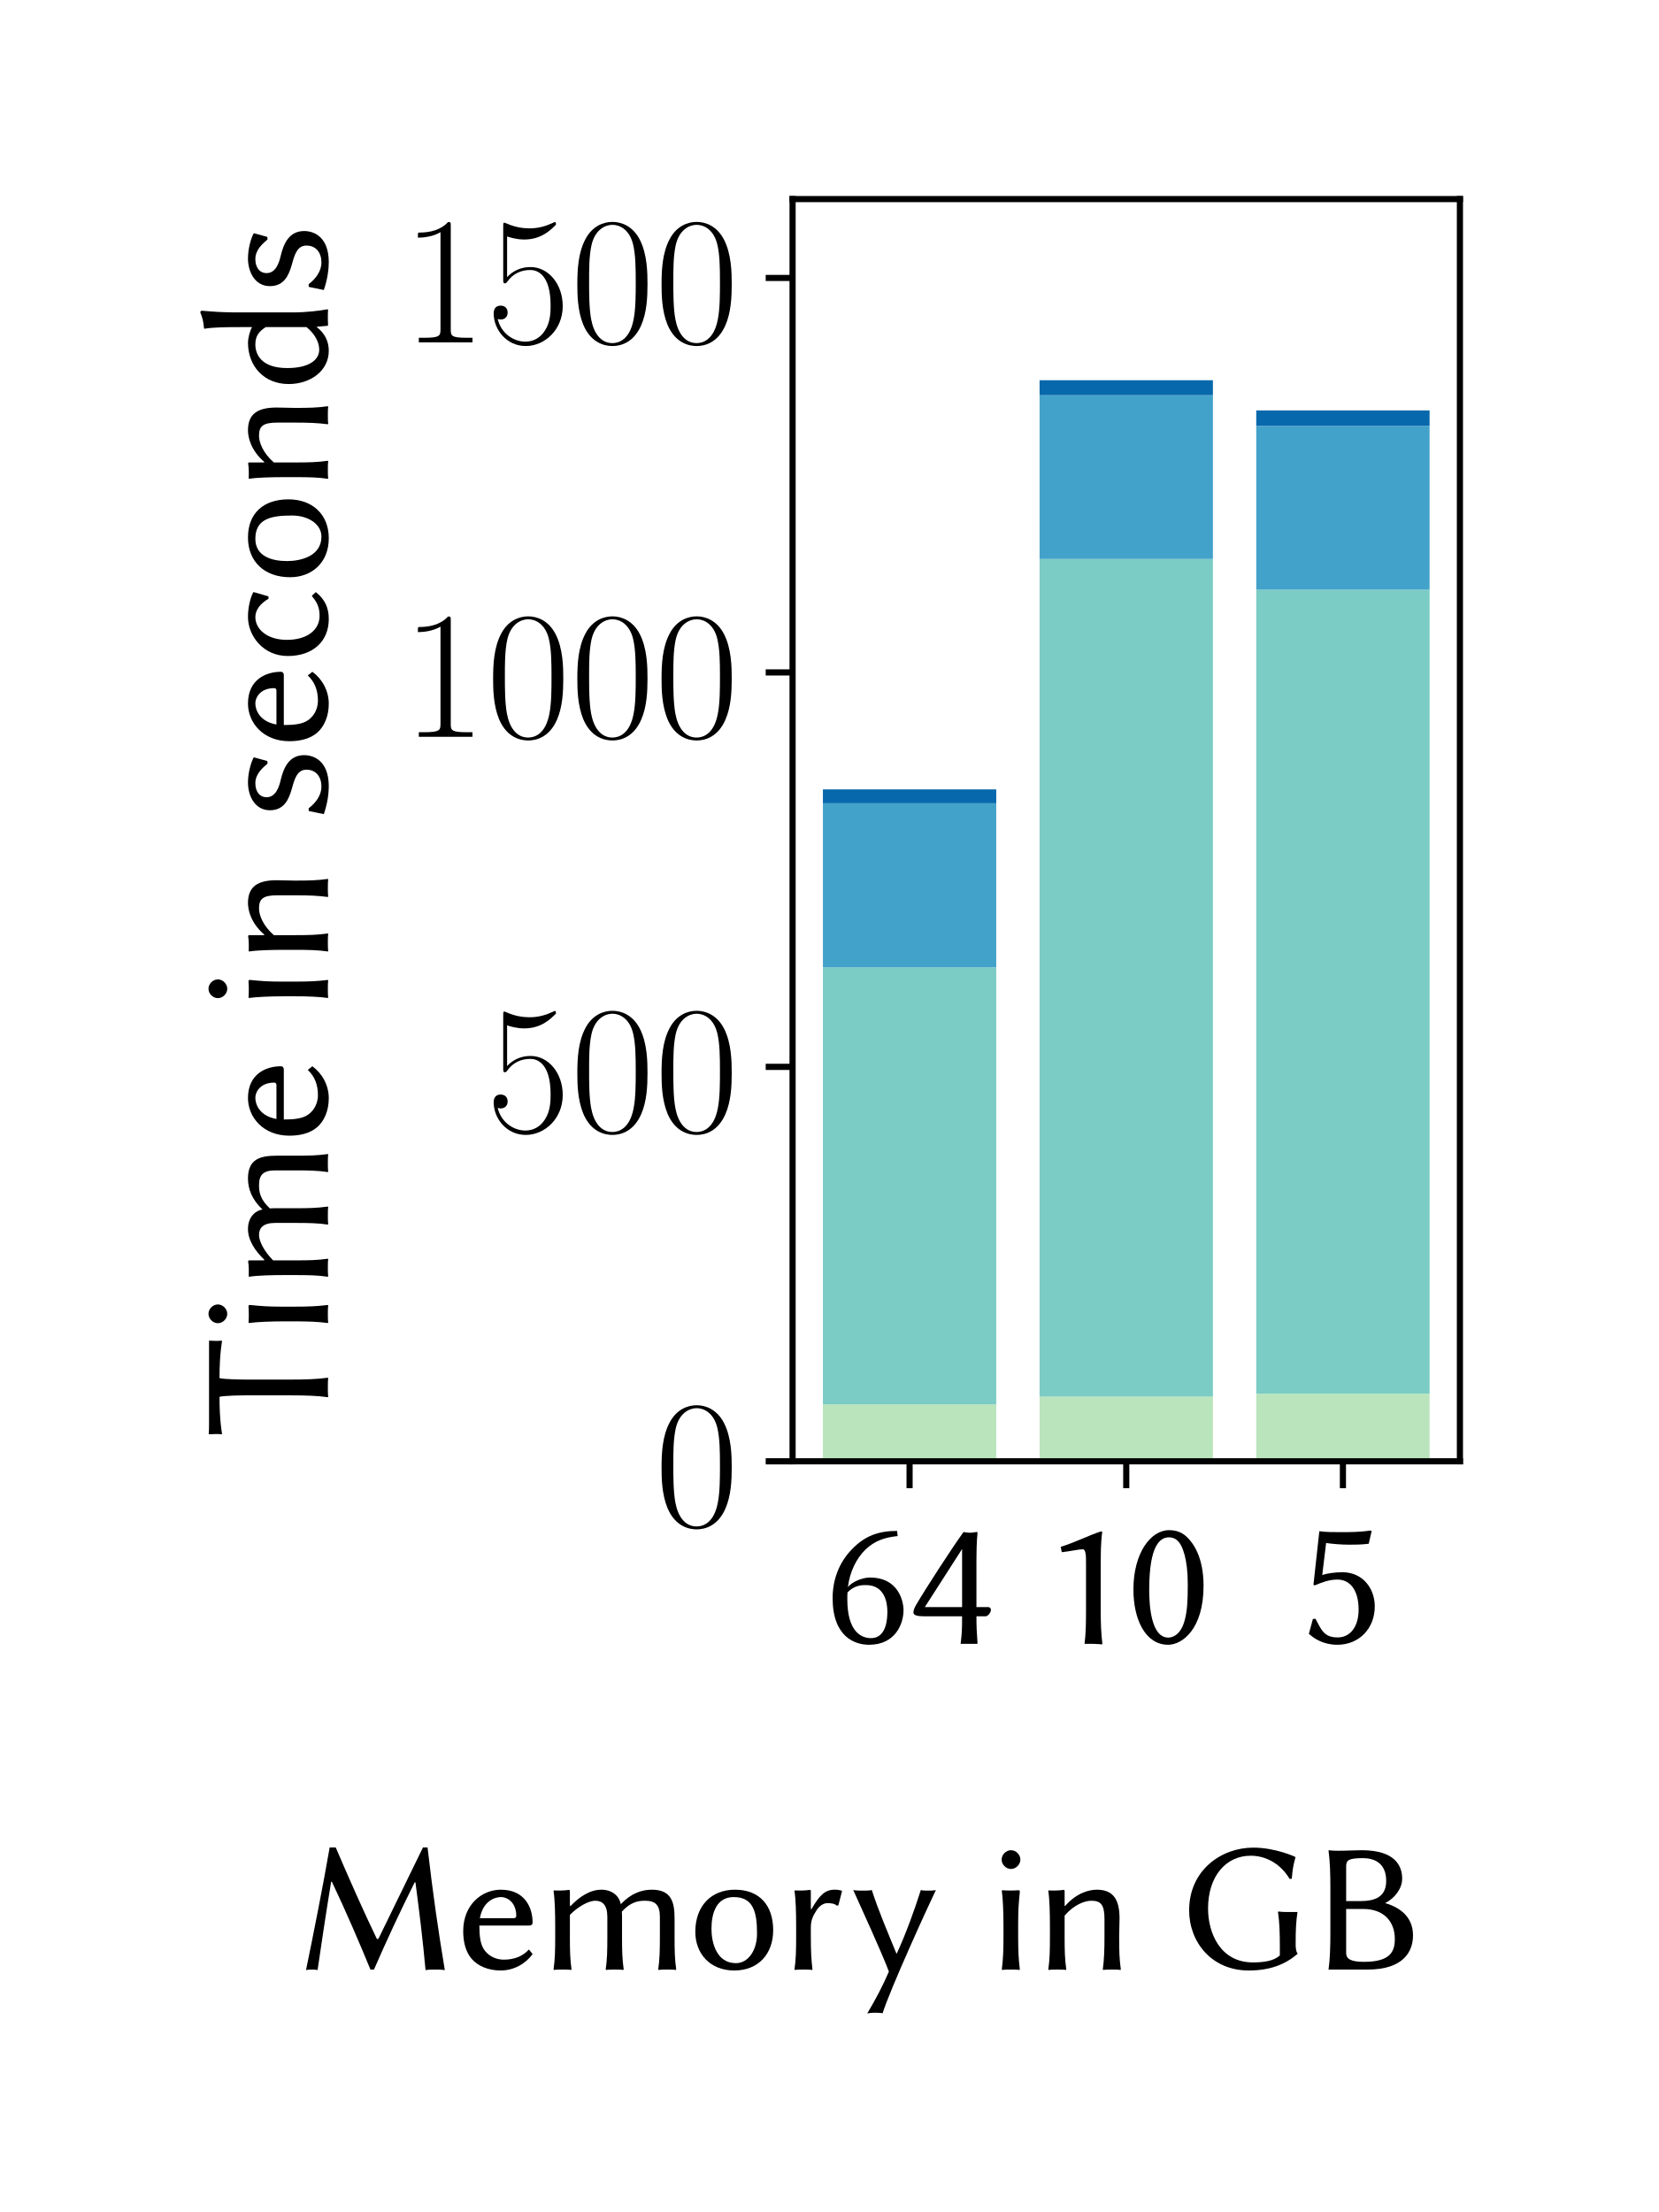
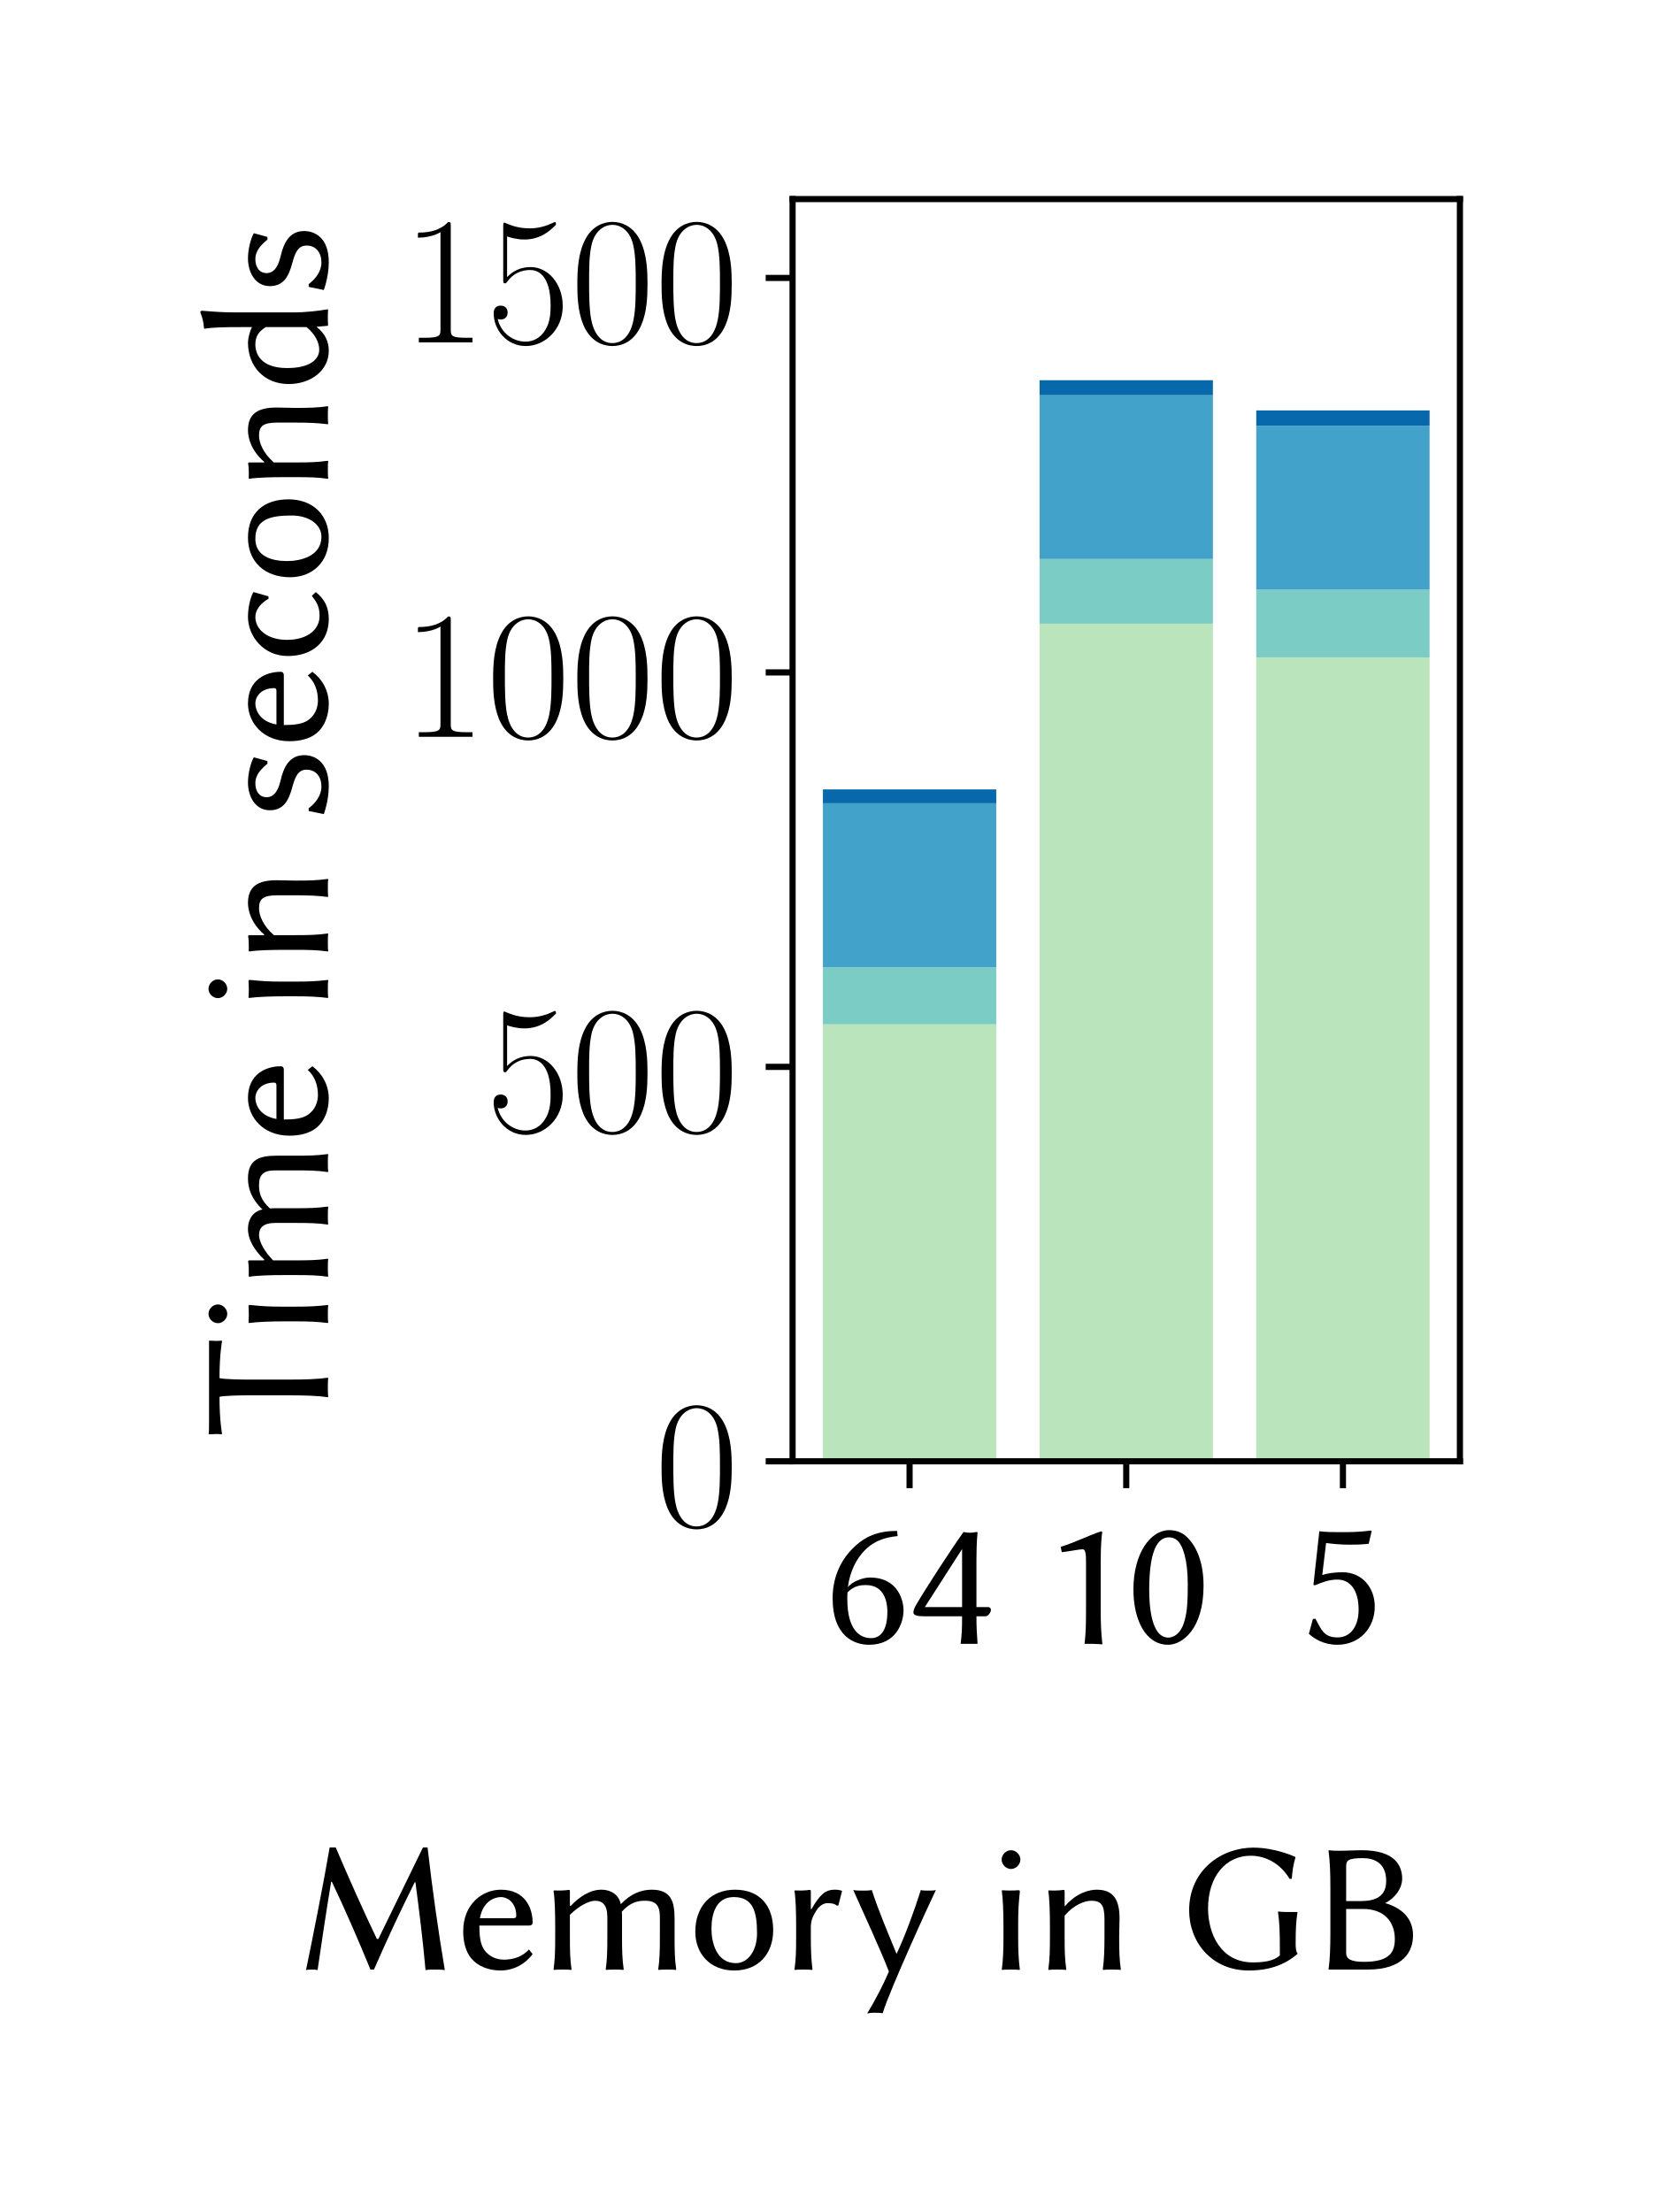
<svg xmlns="http://www.w3.org/2000/svg" xmlns:xlink="http://www.w3.org/1999/xlink" width="216pt" height="288pt" viewBox="0 0 216 288" version="1.1">
  <defs>
    <style type="text/css">*{stroke-linejoin: round; stroke-linecap: butt}</style>
  </defs>
  <g id="figure_1">
    <g id="patch_1">
      <path d="M 0 288  L 216 288  L 216 0  L 0 0  z " style="fill: #ffffff" />
    </g>
    <g id="axes_1">
      <g id="patch_2">
        <path d="M 103.193 190.26  L 190.08 190.26  L 190.08 25.92  L 103.193 25.92  z " style="fill: #ffffff" />
      </g>
      <g id="patch_3">
-         <path d="M 107.142 190.26  L 129.71 190.26  L 129.71 182.845  L 107.142 182.845  z " clip-path="url(#p28babc697b)" style="fill: #bae4bc" />
+         <path d="M 107.142 190.26  L 129.71 190.26  L 129.71 133.366  L 107.142 133.366  z " clip-path="url(#pd56dd0e8a1)" style="fill: #bae4bc" />
      </g>
      <g id="patch_4">
-         <path d="M 135.352 190.26  L 157.92 190.26  L 157.92 181.834  L 135.352 181.834  z " clip-path="url(#p28babc697b)" style="fill: #bae4bc" />
+         <path d="M 135.352 190.26  L 157.92 190.26  L 157.92 81.204  L 135.352 81.204  z " clip-path="url(#pd56dd0e8a1)" style="fill: #bae4bc" />
      </g>
      <g id="patch_5">
-         <path d="M 163.562 190.26  L 186.131 190.26  L 186.131 181.452  L 163.562 181.452  z " clip-path="url(#p28babc697b)" style="fill: #bae4bc" />
+         <path d="M 163.562 190.26  L 186.131 190.26  L 186.131 85.59  L 163.562 85.59  z " clip-path="url(#pd56dd0e8a1)" style="fill: #bae4bc" />
      </g>
      <g id="patch_6">
-         <path d="M 107.142 182.845  L 129.71 182.845  L 129.71 125.95  L 107.142 125.95  z " clip-path="url(#p28babc697b)" style="fill: #7bccc4" />
+         <path d="M 107.142 133.366  L 129.71 133.366  L 129.71 125.95  L 107.142 125.95  z " clip-path="url(#pd56dd0e8a1)" style="fill: #7bccc4" />
      </g>
      <g id="patch_7">
-         <path d="M 135.352 181.834  L 157.92 181.834  L 157.92 72.778  L 135.352 72.778  z " clip-path="url(#p28babc697b)" style="fill: #7bccc4" />
+         <path d="M 135.352 81.204  L 157.92 81.204  L 157.92 72.778  L 135.352 72.778  z " clip-path="url(#pd56dd0e8a1)" style="fill: #7bccc4" />
      </g>
      <g id="patch_8">
-         <path d="M 163.562 181.452  L 186.131 181.452  L 186.131 76.781  L 163.562 76.781  z " clip-path="url(#p28babc697b)" style="fill: #7bccc4" />
+         <path d="M 163.562 85.59  L 186.131 85.59  L 186.131 76.781  L 163.562 76.781  z " clip-path="url(#pd56dd0e8a1)" style="fill: #7bccc4" />
      </g>
      <g id="patch_9">
-         <path d="M 107.142 125.95  L 129.71 125.95  L 129.71 104.584  L 107.142 104.584  z " clip-path="url(#p28babc697b)" style="fill: #43a2ca" />
+         <path d="M 107.142 125.95  L 129.71 125.95  L 129.71 104.584  L 107.142 104.584  z " clip-path="url(#pd56dd0e8a1)" style="fill: #43a2ca" />
      </g>
      <g id="patch_10">
-         <path d="M 135.352 72.778  L 157.92 72.778  L 157.92 51.455  L 135.352 51.455  z " clip-path="url(#p28babc697b)" style="fill: #43a2ca" />
+         <path d="M 135.352 72.778  L 157.92 72.778  L 157.92 51.455  L 135.352 51.455  z " clip-path="url(#pd56dd0e8a1)" style="fill: #43a2ca" />
      </g>
      <g id="patch_11">
-         <path d="M 163.562 76.781  L 186.131 76.781  L 186.131 55.45  L 163.562 55.45  z " clip-path="url(#p28babc697b)" style="fill: #43a2ca" />
+         <path d="M 163.562 76.781  L 186.131 76.781  L 186.131 55.45  L 163.562 55.45  z " clip-path="url(#pd56dd0e8a1)" style="fill: #43a2ca" />
      </g>
      <g id="patch_12">
-         <path d="M 107.142 104.584  L 129.71 104.584  L 129.71 102.779  L 107.142 102.779  z " clip-path="url(#p28babc697b)" style="fill: #0868ac" />
+         <path d="M 107.142 104.584  L 129.71 104.584  L 129.71 102.779  L 107.142 102.779  z " clip-path="url(#pd56dd0e8a1)" style="fill: #0868ac" />
      </g>
      <g id="patch_13">
-         <path d="M 135.352 51.455  L 157.92 51.455  L 157.92 49.505  L 135.352 49.505  z " clip-path="url(#p28babc697b)" style="fill: #0868ac" />
+         <path d="M 135.352 51.455  L 157.92 51.455  L 157.92 49.505  L 135.352 49.505  z " clip-path="url(#pd56dd0e8a1)" style="fill: #0868ac" />
      </g>
      <g id="patch_14">
-         <path d="M 163.562 55.45  L 186.131 55.45  L 186.131 53.435  L 163.562 53.435  z " clip-path="url(#p28babc697b)" style="fill: #0868ac" />
+         <path d="M 163.562 55.45  L 186.131 55.45  L 186.131 53.435  L 163.562 53.435  z " clip-path="url(#pd56dd0e8a1)" style="fill: #0868ac" />
      </g>
      <g id="matplotlib.axis_1">
        <g id="xtick_1">
          <g id="line2d_1">
            <defs>
-               <path id="m7e890f69b9" d="M 0 0  L 0 3.5  " style="stroke: #000000; stroke-width: 0.8" />
-             </defs>
-             <g>
-               <use xlink:href="#m7e890f69b9" x="118.426" y="190.26" style="stroke: #000000; stroke-width: 0.8" />
+               <path id="md08f8c7ed3" d="M 0 0  L 0 3.5  " style="stroke: #000000; stroke-width: 0.8" />
+             </defs>
+             <g>
+               <use xlink:href="#md08f8c7ed3" x="118.426" y="190.26" style="stroke: #000000; stroke-width: 0.8" />
            </g>
          </g>
          <g id="text_1">
            <g transform="translate(107.308 214.0272) scale(0.24 -0.24)">
              <defs>
                <path id="LinBiolinumT-36" d="M 813 1794  C 1062 2048 1318 2048 1459 2048  C 2106 2048 2202 1438 2202 1127  C 2202 428 1939 199 1632 199  C 1293 199 806 423 806 1557  C 806 1621 806 1729 813 1794  z M 2560 3756  L 2541 3936  C 1882 3936 1414 3756 979 3309  C 512 2838 294 2224 294 1597  C 294 240 1069 -32 1562 -32  C 2496 -32 2765 715 2765 1174  C 2765 1481 2592 2311 1594 2311  C 1338 2311 979 2170 826 1978  C 896 2524 1126 2979 1434 3281  C 1760 3596 2118 3711 2560 3756  z " transform="scale(0.015625)" />
                <path id="LinBiolinumT-34" d="M 1830 960  C 1830 460 1818 331 1779 0  L 1786 0  C 1786 0 1984 0 2086 0  C 2189 0 2298 0 2355 0  C 2362 0 2368 13 2368 19  C 2342 388 2330 591 2330 960  L 2650 960  C 2739 960 2835 1108 2835 1178  C 2835 1236 2803 1281 2739 1281  L 2330 1281  L 2330 2918  C 2330 3131 2336 3575 2368 3872  C 2368 3885 2362 3898 2355 3898  C 2298 3898 2202 3872 2106 3872  C 2003 3872 1888 3898 1888 3898  C 1888 3898 1862 3879 1862 3872  C 1472 3331 550 1913 218 1341  C 154 1224 134 1154 134 1089  C 134 992 282 960 512 960  L 1830 960  z M 1830 3305  L 1830 1281  L 531 1281  L 1830 3305  z " transform="scale(0.015625)" />
              </defs>
              <use xlink:href="#LinBiolinumT-36" transform="scale(0.996264)" />
              <use xlink:href="#LinBiolinumT-34" transform="translate(46.32629 0) scale(0.996264)" />
            </g>
          </g>
        </g>
        <g id="xtick_2">
          <g id="line2d_2">
            <g>
-               <use xlink:href="#m7e890f69b9" x="146.636" y="190.26" style="stroke: #000000; stroke-width: 0.8" />
+               <use xlink:href="#md08f8c7ed3" x="146.636" y="190.26" style="stroke: #000000; stroke-width: 0.8" />
            </g>
          </g>
          <g id="text_2">
            <g transform="translate(135.5181 214.0272) scale(0.24 -0.24)">
              <defs>
                <path id="LinBiolinumT-31" d="M 2086 1214  L 2086 2845  C 2086 3539 2125 3796 2138 3886  C 2138 3918 2118 3918 2093 3918  C 1677 3784 1190 3534 691 3380  L 730 3194  C 1018 3226 1331 3296 1459 3296  C 1574 3296 1574 3040 1574 2808  L 1574 1214  C 1574 713 1568 367 1523 0  L 1530 0  C 1530 0 1709 0 1824 0  C 1952 0 2131 -19 2131 -19  L 2144 0  C 2099 386 2086 707 2086 1214  z " transform="scale(0.015625)" />
                <path id="LinBiolinumT-30" d="M 1491 3712  C 1600 3712 1702 3674 1773 3609  C 1971 3442 2144 2939 2144 2075  C 2144 1482 2125 1147 2035 817  C 1894 282 1581 218 1466 218  C 870 218 800 1321 800 1882  C 800 3474 1197 3712 1491 3712  z M 1459 -32  C 1952 -32 2694 515 2694 2023  C 2694 3028 2330 3524 2099 3737  C 1926 3898 1722 3962 1491 3962  C 851 3962 250 3163 250 1895  C 250 851 666 -32 1459 -32  z " transform="scale(0.015625)" />
              </defs>
              <use xlink:href="#LinBiolinumT-31" transform="scale(0.996264)" />
              <use xlink:href="#LinBiolinumT-30" transform="translate(46.32629 0) scale(0.996264)" />
            </g>
          </g>
        </g>
        <g id="xtick_3">
          <g id="line2d_3">
            <g>
-               <use xlink:href="#m7e890f69b9" x="174.847" y="190.26" style="stroke: #000000; stroke-width: 0.8" />
+               <use xlink:href="#md08f8c7ed3" x="174.847" y="190.26" style="stroke: #000000; stroke-width: 0.8" />
            </g>
          </g>
          <g id="text_3">
            <g transform="translate(169.2874 214.0272) scale(0.24 -0.24)">
              <defs>
                <path id="LinBiolinumT-35" d="M 1293 -32  C 2054 -32 2598 538 2598 1303  C 2598 1932 2182 2496 1466 2496  C 1203 2496 909 2451 768 2400  L 902 3514  C 1139 3482 1414 3456 1715 3456  C 1907 3456 2125 3456 2387 3488  L 2490 3931  L 2445 3950  C 2080 3893 1734 3893 1395 3893  C 1158 3893 883 3893 666 3925  L 461 2057  L 506 2038  C 762 2142 998 2240 1299 2240  C 1715 2240 2035 1901 2035 1193  C 2035 595 1741 224 1306 224  C 826 224 742 484 531 874  L 442 867  L 301 348  L 326 329  C 486 187 806 -32 1293 -32  z " transform="scale(0.015625)" />
              </defs>
              <use xlink:href="#LinBiolinumT-35" transform="scale(0.996264)" />
            </g>
          </g>
        </g>
        <g id="text_4">
          <g transform="translate(38.30947 256.4372) scale(0.24 -0.24)">
            <defs>
              <path id="LinBiolinumT-4d" d="M 1235 4256  C 1011 2957 659 1183 410 -19  C 480 0 544 0 621 0  C 691 0 742 0 813 -19  C 909 655 1126 2089 1286 3060  L 1312 3060  C 1798 2038 2246 996 2656 0  L 2778 0  C 3238 1054 3693 2032 4198 3041  L 4224 3041  C 4358 2025 4480 1047 4576 -19  C 4672 0 4794 0 4890 0  C 4986 0 5152 0 5248 -19  C 5018 1356 4826 2693 4646 4256  L 4486 4256  L 2931 1067  L 2880 1067  C 2374 2122 1920 3150 1446 4256  L 1235 4256  z " transform="scale(0.015625)" />
              <path id="LinBiolinumT-65" d="M 800 1792  C 909 2399 1331 2527 1530 2527  C 1786 2527 2067 2311 2067 1874  C 2067 1821 2042 1792 1978 1792  L 800 1792  z M 2509 700  C 2285 456 1984 346 1632 346  C 1414 346 1114 431 934 715  C 819 895 781 1160 781 1535  L 2522 1535  C 2592 1535 2637 1572 2637 1638  C 2637 2147 2374 2784 1530 2784  C 870 2784 218 2263 218 1341  C 218 984 294 633 506 382  C 723 124 1094 -32 1523 -32  C 1984 -32 2394 205 2637 540  L 2509 700  z " transform="scale(0.015625)" />
              <path id="LinBiolinumT-6d" d="M 1037 2231  L 1037 2717  C 1037 2765 1030 2778 998 2778  C 858 2752 627 2752 480 2759  L 467 2739  C 512 2466 525 1981 525 1503  L 525 1152  C 525 675 518 350 467 6  L 480 -13  C 557 0 704 0 781 0  C 858 0 1005 0 1082 -13  L 1094 6  C 1043 366 1037 662 1037 1142  L 1037 1907  C 1338 2209 1696 2399 1920 2399  C 2163 2399 2342 2260 2342 1837  L 2342 1142  C 2342 668 2336 347 2285 6  L 2298 -13  C 2374 0 2522 0 2598 0  C 2675 0 2822 0 2899 -13  L 2912 6  C 2861 366 2854 662 2854 1142  L 2854 1780  C 2854 1868 2854 1944 2848 2020  C 3155 2355 3411 2399 3661 2399  C 4006 2399 4173 2260 4173 1837  L 4173 1142  C 4173 668 4166 347 4115 6  L 4128 -13  C 4205 0 4352 0 4429 0  C 4506 0 4653 0 4730 -13  L 4742 6  C 4691 367 4685 664 4685 1144  L 4685 1778  C 4685 2341 4582 2784 3891 2784  C 3546 2784 3174 2662 2810 2279  C 2752 2586 2490 2784 2131 2784  C 1734 2784 1357 2529 1056 2210  L 1037 2231  z " transform="scale(0.015625)" />
              <path id="LinBiolinumT-6f" d="M 243 1316  C 243 563 749 -32 1600 -32  C 2445 -32 2957 551 2957 1373  C 2957 2226 2490 2784 1626 2784  C 787 2784 243 2207 243 1316  z M 1581 2527  C 2259 2527 2394 2015 2394 1260  C 2394 668 2086 224 1658 224  C 979 224 806 942 806 1423  C 806 1966 979 2527 1581 2527  z " transform="scale(0.015625)" />
              <path id="LinBiolinumT-72" d="M 1069 2114  L 1069 2718  C 1069 2765 1062 2778 1030 2778  C 890 2752 659 2752 512 2759  L 499 2739  C 544 2466 557 1981 557 1503  L 557 1152  C 557 675 550 350 499 6  L 512 -13  C 589 0 736 0 813 0  C 890 0 1037 0 1114 -13  L 1126 6  C 1082 366 1069 662 1069 1141  L 1069 1470  C 1069 1734 1152 1886 1286 2095  C 1382 2233 1523 2315 1645 2315  C 1773 2315 1894 2303 1978 2227  L 2029 2240  L 2157 2738  L 2131 2755  C 2022 2776 2016 2784 1901 2784  C 1555 2784 1370 2586 1088 2101  L 1069 2114  z " transform="scale(0.015625)" />
              <path id="LinBiolinumT-79" d="M 179 2772  C 435 2200 1197 541 1421 -70  C 1216 -552 954 -1048 666 -1530  C 730 -1515 826 -1504 890 -1504  C 954 -1504 1139 -1504 1203 -1523  C 1446 -720 2848 2342 3059 2772  C 2995 2752 2848 2752 2784 2752  C 2720 2752 2598 2752 2534 2772  C 2304 2045 2003 1223 1696 560  L 1683 560  C 1370 1326 1062 2039 826 2772  C 742 2752 602 2752 512 2752  C 429 2752 269 2752 179 2772  z " transform="scale(0.015625)" />
              <path id="LinBiolinumT-69" d="M 512 3833  C 512 3660 666 3506 838 3506  C 1011 3506 1165 3660 1165 3833  C 1165 4006 1011 4160 838 4160  C 666 4160 512 4006 512 3833  z M 576 1506  L 576 1155  C 576 676 563 351 518 6  L 531 -13  C 608 0 755 0 832 0  C 909 0 1056 0 1133 -13  L 1146 6  C 1101 370 1088 670 1088 1155  L 1088 1609  C 1088 2088 1107 2318 1146 2707  C 1146 2759 1139 2765 1088 2765  C 941 2752 666 2752 531 2765  L 518 2745  C 557 2471 576 1985 576 1506  z " transform="scale(0.015625)" />
              <path id="LinBiolinumT-6e" d="M 2944 1144  C 2944 1348 2957 1581 2957 1784  C 2957 2442 2739 2784 2163 2784  C 1920 2784 1466 2688 1056 2210  L 1043 2231  L 1043 2717  C 1043 2765 1037 2778 1005 2778  C 864 2752 634 2752 486 2759  L 474 2739  C 518 2466 531 1981 531 1503  L 531 1152  C 531 675 525 350 474 6  L 486 -13  C 563 0 710 0 787 0  C 864 0 1011 0 1088 -13  L 1101 6  C 1050 366 1043 662 1043 1142  L 1043 1881  C 1370 2260 1741 2399 1971 2399  C 2298 2399 2432 2273 2432 1761  L 2432 1142  C 2432 668 2419 347 2374 6  L 2387 -13  C 2464 0 2611 0 2688 0  C 2765 0 2912 0 2989 -13  L 3002 6  C 2950 367 2944 664 2944 1144  z " transform="scale(0.015625)" />
              <path id="LinBiolinumT-47" d="M 3494 783  L 3494 494  C 3277 289 2899 250 2554 250  C 1414 250 992 1282 992 2128  C 992 3250 1613 3968 2477 3968  C 3053 3968 3546 3647 3834 3160  L 3910 3166  C 3936 3493 3968 3667 4038 3910  L 4026 3930  C 4026 3930 3347 4250 2566 4250  C 1466 4250 333 3474 333 2064  C 333 956 1120 -32 2406 -32  C 3155 -32 3680 180 4109 545  L 4109 564  C 4051 635 4045 803 4045 873  L 4045 912  C 4045 1395 4058 1665 4109 2006  L 4102 2006  C 4102 2006 3994 2006 3770 2006  C 3552 2006 3443 2025 3443 2025  L 3430 2006  C 3482 1639 3494 1266 3494 783  z " transform="scale(0.015625)" />
              <path id="LinBiolinumT-42" d="M 1216 3590  C 1216 3801 1280 3884 1798 3884  C 2157 3884 2611 3743 2611 3091  C 2611 2548 2246 2387 1715 2387  L 1216 2387  L 1216 3590  z M 1216 2112  L 1811 2112  C 2560 2112 2912 1644 2912 1069  C 2912 628 2758 270 1837 270  C 1389 270 1216 366 1216 576  L 1216 2112  z M 941 4141  C 723 4141 614 4160 614 4160  L 602 4141  C 653 3775 666 3338 666 2857  L 666 1284  C 666 803 653 346 602 0  L 608 0  C 608 0 717 0 941 0  C 1338 0 1389 0 1958 0  C 3232 0 3546 645 3546 1193  C 3546 1806 3130 2158 2573 2317  C 2899 2477 3168 2816 3168 3168  C 3168 3597 2944 4160 1754 4160  C 1530 4160 1261 4141 941 4141  z " transform="scale(0.015625)" />
            </defs>
            <use xlink:href="#LinBiolinumT-4d" transform="scale(0.996264)" />
            <use xlink:href="#LinBiolinumT-65" transform="translate(88.26895 0) scale(0.996264)" />
            <use xlink:href="#LinBiolinumT-6d" transform="translate(133.3997 0) scale(0.996264)" />
            <use xlink:href="#LinBiolinumT-6f" transform="translate(213.7982 0) scale(0.996264)" />
            <use xlink:href="#LinBiolinumT-72" transform="translate(263.6114 0) scale(0.996264)" />
            <use xlink:href="#LinBiolinumT-79" transform="translate(300.4732 0) scale(0.996264)" />
            <use xlink:href="#LinBiolinumT-69" transform="translate(375.7907 0) scale(0.996264)" />
            <use xlink:href="#LinBiolinumT-6e" transform="translate(401.6936 0) scale(0.996264)" />
            <use xlink:href="#LinBiolinumT-47" transform="translate(480.2987 0) scale(0.996264)" />
            <use xlink:href="#LinBiolinumT-42" transform="translate(551.7309 0) scale(0.996264)" />
          </g>
        </g>
      </g>
      <g id="matplotlib.axis_2">
        <g id="ytick_1">
          <g id="line2d_4">
            <defs>
-               <path id="m08dbd458a4" d="M 0 0  L -3.5 0  " style="stroke: #000000; stroke-width: 0.8" />
-             </defs>
-             <g>
-               <use xlink:href="#m08dbd458a4" x="103.193" y="190.26" style="stroke: #000000; stroke-width: 0.8" />
+               <path id="ma4411cc382" d="M 0 0  L -3.5 0  " style="stroke: #000000; stroke-width: 0.8" />
+             </defs>
+             <g>
+               <use xlink:href="#ma4411cc382" x="103.193" y="190.26" style="stroke: #000000; stroke-width: 0.8" />
            </g>
          </g>
          <g id="text_5">
            <g transform="translate(85.22711 198.6436) scale(0.24 -0.24)">
              <defs>
                <path id="CMR17-30" d="M 2688 2025  C 2688 2416 2682 3080 2413 3591  C 2176 4039 1798 4198 1466 4198  C 1158 4198 768 4058 525 3597  C 269 3118 243 2524 243 2025  C 243 1661 250 1106 448 619  C 723 -39 1216 -128 1466 -128  C 1760 -128 2208 -7 2470 600  C 2662 1042 2688 1559 2688 2025  z M 1466 -26  C 1056 -26 813 325 723 812  C 653 1188 653 1738 653 2096  C 653 2588 653 2997 736 3387  C 858 3929 1216 4096 1466 4096  C 1728 4096 2067 3923 2189 3400  C 2272 3036 2278 2607 2278 2096  C 2278 1680 2278 1169 2202 792  C 2067 95 1690 -26 1466 -26  z " transform="scale(0.015625)" />
              </defs>
              <use xlink:href="#CMR17-30" transform="scale(0.996264)" />
            </g>
          </g>
        </g>
        <g id="ytick_2">
          <g id="line2d_5">
            <g>
-               <use xlink:href="#m08dbd458a4" x="103.193" y="138.904" style="stroke: #000000; stroke-width: 0.8" />
+               <use xlink:href="#ma4411cc382" x="103.193" y="138.904" style="stroke: #000000; stroke-width: 0.8" />
            </g>
          </g>
          <g id="text_6">
            <g transform="translate(63.29568 147.2874) scale(0.24 -0.24)">
              <defs>
                <path id="CMR17-35" d="M 730 3692  C 794 3666 1056 3584 1325 3584  C 1920 3584 2246 3911 2432 4100  C 2432 4157 2432 4192 2394 4192  C 2387 4192 2374 4192 2323 4163  C 2099 4058 1837 3973 1517 3973  C 1325 3973 1037 3999 723 4139  C 653 4171 640 4171 634 4171  C 602 4171 595 4164 595 4037  L 595 2203  C 595 2089 595 2057 659 2057  C 691 2057 704 2070 736 2114  C 941 2401 1222 2522 1542 2522  C 1766 2522 2246 2382 2246 1289  C 2246 1085 2246 715 2054 421  C 1894 159 1645 25 1370 25  C 947 25 518 320 403 814  C 429 807 480 795 506 795  C 589 795 749 840 749 1038  C 749 1210 627 1280 506 1280  C 358 1280 262 1190 262 1011  C 262 454 704 -128 1382 -128  C 2042 -128 2669 440 2669 1264  C 2669 2030 2170 2624 1549 2624  C 1222 2624 947 2503 730 2274  L 730 3692  z " transform="scale(0.015625)" />
              </defs>
              <use xlink:href="#CMR17-35" transform="scale(0.996264)" />
              <use xlink:href="#CMR17-30" transform="translate(45.69048 0) scale(0.996264)" />
              <use xlink:href="#CMR17-30" transform="translate(91.38095 0) scale(0.996264)" />
            </g>
          </g>
        </g>
        <g id="ytick_3">
          <g id="line2d_6">
            <g>
-               <use xlink:href="#m08dbd458a4" x="103.193" y="87.548" style="stroke: #000000; stroke-width: 0.8" />
+               <use xlink:href="#ma4411cc382" x="103.193" y="87.548" style="stroke: #000000; stroke-width: 0.8" />
            </g>
          </g>
          <g id="text_7">
            <g transform="translate(52.32997 95.93109) scale(0.24 -0.24)">
              <defs>
                <path id="CMR17-31" d="M 1702 4058  C 1702 4192 1696 4192 1606 4192  C 1357 3916 979 3827 621 3827  C 602 3827 570 3827 563 3808  C 557 3795 557 3782 557 3648  C 755 3648 1088 3686 1344 3839  L 1344 461  C 1344 236 1331 160 781 160  L 589 160  L 589 0  C 896 0 1216 0 1523 0  C 1830 0 2150 0 2458 0  L 2458 160  L 2266 160  C 1715 160 1702 230 1702 458  L 1702 4058  z " transform="scale(0.015625)" />
              </defs>
              <use xlink:href="#CMR17-31" transform="scale(0.996264)" />
              <use xlink:href="#CMR17-30" transform="translate(45.69048 0) scale(0.996264)" />
              <use xlink:href="#CMR17-30" transform="translate(91.38095 0) scale(0.996264)" />
              <use xlink:href="#CMR17-30" transform="translate(137.0714 0) scale(0.996264)" />
            </g>
          </g>
        </g>
        <g id="ytick_4">
          <g id="line2d_7">
            <g>
-               <use xlink:href="#m08dbd458a4" x="103.193" y="36.191" style="stroke: #000000; stroke-width: 0.8" />
+               <use xlink:href="#ma4411cc382" x="103.193" y="36.191" style="stroke: #000000; stroke-width: 0.8" />
            </g>
          </g>
          <g id="text_8">
            <g transform="translate(52.32997 44.57482) scale(0.24 -0.24)">
              <use xlink:href="#CMR17-31" transform="scale(0.996264)" />
              <use xlink:href="#CMR17-35" transform="translate(45.69048 0) scale(0.996264)" />
              <use xlink:href="#CMR17-30" transform="translate(91.38095 0) scale(0.996264)" />
              <use xlink:href="#CMR17-30" transform="translate(137.0714 0) scale(0.996264)" />
            </g>
          </g>
        </g>
        <g id="text_9">
          <g transform="translate(42.68713 187.1017) rotate(-90) scale(0.24 -0.24)">
            <defs>
              <path id="LinBiolinumT-54" d="M 1453 2854  L 1453 1286  C 1453 806 1440 351 1389 6  L 1402 -13  C 1478 0 1651 0 1728 0  C 1805 0 1978 0 2054 -13  L 2067 6  C 2016 371 2003 806 2003 1286  L 2003 2854  C 2003 2963 2010 3622 2054 3776  C 2912 3776 3347 3686 3347 3686  L 3360 3712  C 3347 3809 3347 3958 3360 4141  L 3347 4141  C 3245 4141 3098 4141 2963 4141  L 493 4141  C 358 4141 211 4141 109 4154  L 96 4135  C 109 3955 109 3808 96 3712  L 109 3686  C 109 3686 544 3776 1402 3776  C 1446 3622 1453 2963 1453 2854  z " transform="scale(0.015625)" />
              <path id="LinBiolinumT-73" d="M 320 668  L 211 141  C 576 13 934 -32 1178 -32  C 2061 -32 2266 481 2266 826  C 2266 1338 1850 1539 1395 1645  C 1152 1701 800 1820 800 2133  C 800 2389 1011 2527 1286 2527  C 1619 2527 1824 2271 1971 2103  L 2061 2109  L 2189 2572  L 2176 2591  C 1990 2687 1638 2784 1312 2784  C 838 2784 346 2539 346 2020  C 346 1520 730 1357 1114 1250  C 1485 1151 1760 1050 1760 744  C 1760 412 1510 224 1171 224  C 864 224 595 428 416 668  L 320 668  z " transform="scale(0.015625)" />
              <path id="LinBiolinumT-63" d="M 1600 2527  C 1850 2527 2074 2352 2240 2066  L 2323 2073  L 2470 2585  L 2458 2604  C 2259 2707 1926 2784 1606 2784  C 941 2784 243 2250 243 1398  C 243 526 749 -32 1530 -32  C 1914 -32 2214 95 2470 420  L 2349 551  L 2323 551  C 2080 339 1875 289 1638 289  C 1171 289 806 700 806 1429  C 806 2116 1178 2527 1600 2527  z " transform="scale(0.015625)" />
              <path id="LinBiolinumT-64" d="M 2310 744  C 2080 457 1786 301 1523 301  C 1178 301 883 638 883 1417  C 883 2352 1395 2527 1702 2527  C 2003 2527 2157 2402 2310 2165  L 2310 744  z M 2310 384  L 2323 384  L 2355 12  C 2355 -1 2374 -7 2413 -7  C 2496 0 2541 0 2637 0  C 2714 0 2835 0 2918 -7  L 2931 12  C 2880 285 2822 754 2822 1230  L 2822 3187  C 2822 3656 2848 3986 2880 4381  C 2880 4425 2861 4445 2822 4445  C 2662 4381 2528 4336 2266 4316  L 2253 4297  C 2304 4021 2310 3547 2310 3060  L 2310 2643  C 2163 2726 1901 2784 1773 2784  C 941 2784 326 2219 326 1366  C 326 595 794 -32 1485 -32  C 1792 -32 2080 89 2310 384  z " transform="scale(0.015625)" />
            </defs>
            <use xlink:href="#LinBiolinumT-54" transform="scale(0.996264)" />
            <use xlink:href="#LinBiolinumT-69" transform="translate(53.79824 0) scale(0.996264)" />
            <use xlink:href="#LinBiolinumT-6d" transform="translate(79.70112 0) scale(0.996264)" />
            <use xlink:href="#LinBiolinumT-65" transform="translate(160.0996 0) scale(0.996264)" />
            <use xlink:href="#LinBiolinumT-69" transform="translate(230.137 0) scale(0.996264)" />
            <use xlink:href="#LinBiolinumT-6e" transform="translate(256.0399 0) scale(0.996264)" />
            <use xlink:href="#LinBiolinumT-73" transform="translate(334.6451 0) scale(0.996264)" />
            <use xlink:href="#LinBiolinumT-65" transform="translate(374.0971 0) scale(0.996264)" />
            <use xlink:href="#LinBiolinumT-63" transform="translate(419.9253 0) scale(0.996264)" />
            <use xlink:href="#LinBiolinumT-6f" transform="translate(462.665 0) scale(0.996264)" />
            <use xlink:href="#LinBiolinumT-6e" transform="translate(512.4782 0) scale(0.996264)" />
            <use xlink:href="#LinBiolinumT-64" transform="translate(566.1767 0) scale(0.996264)" />
            <use xlink:href="#LinBiolinumT-73" transform="translate(618.9787 0) scale(0.996264)" />
          </g>
        </g>
      </g>
      <g id="patch_15">
        <path d="M 103.193 190.26  L 103.193 25.92  " style="fill: none; stroke: #000000; stroke-width: 0.8; stroke-linejoin: miter; stroke-linecap: square" />
      </g>
      <g id="patch_16">
        <path d="M 190.08 190.26  L 190.08 25.92  " style="fill: none; stroke: #000000; stroke-width: 0.8; stroke-linejoin: miter; stroke-linecap: square" />
      </g>
      <g id="patch_17">
        <path d="M 103.193 190.26  L 190.08 190.26  " style="fill: none; stroke: #000000; stroke-width: 0.8; stroke-linejoin: miter; stroke-linecap: square" />
      </g>
      <g id="patch_18">
        <path d="M 103.193 25.92  L 190.08 25.92  " style="fill: none; stroke: #000000; stroke-width: 0.8; stroke-linejoin: miter; stroke-linecap: square" />
      </g>
    </g>
  </g>
  <defs>
-     <clipPath id="p28babc697b">
+     <clipPath id="pd56dd0e8a1">
      <rect x="103.193" y="25.92" width="86.887" height="164.34" />
    </clipPath>
  </defs>
</svg>
